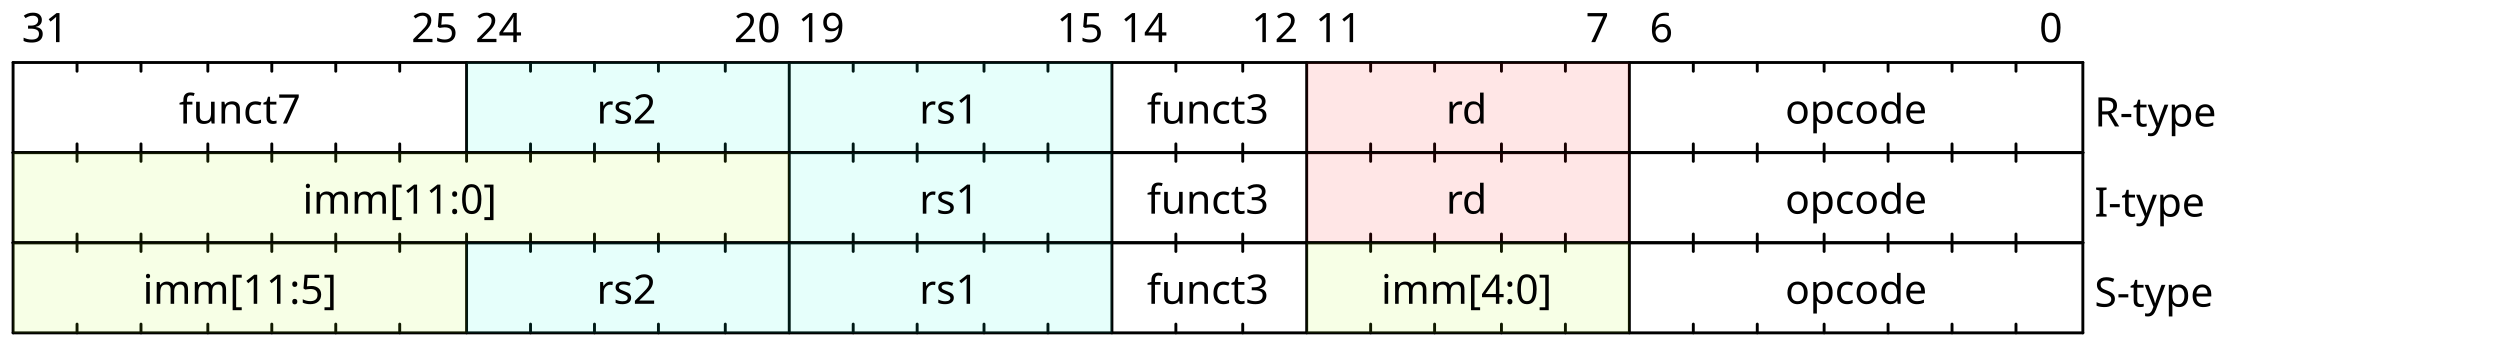
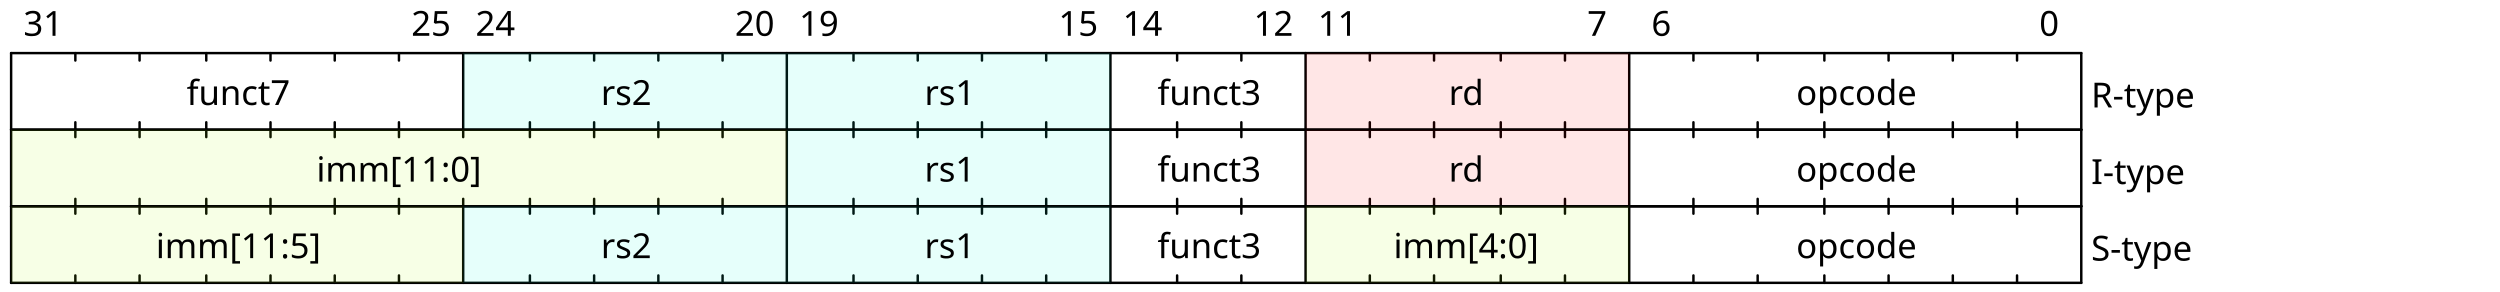
- <svg xmlns="http://www.w3.org/2000/svg" width="860" height="118" viewBox="0 0 860 118">
+ <svg xmlns="http://www.w3.org/2000/svg" width="1012" height="118" viewBox="0 0 1012 118">
  <g transform="translate(0.5,0.5)" text-anchor="middle" font-size="14" font-family="sans-serif" font-weight="normal">
    <g transform="translate(4,21)">
      <g stroke="black" stroke-width="1" stroke-linecap="round">
-         <line x2="712" />
-         <line x2="712" y1="31" y2="31" />
+         <line x2="838" />
+         <line x2="838" y1="31" y2="31" />
        <line y2="31" />
-         <line x1="712" x2="712" y2="31" />
-         <line x1="689" x2="689" y2="3" />
-         <line x1="689" x2="689" y1="31" y2="28" />
-         <line x1="667" x2="667" y2="3" />
-         <line x1="667" x2="667" y1="31" y2="28" />
-         <line x1="645" x2="645" y2="3" />
-         <line x1="645" x2="645" y1="31" y2="28" />
-         <line x1="623" x2="623" y2="3" />
-         <line x1="623" x2="623" y1="31" y2="28" />
-         <line x1="600" x2="600" y2="3" />
-         <line x1="600" x2="600" y1="31" y2="28" />
-         <line x1="578" x2="578" y2="3" />
-         <line x1="578" x2="578" y1="31" y2="28" />
-         <line x1="556" x2="556" y2="31" />
-         <line x1="534" x2="534" y2="3" />
-         <line x1="534" x2="534" y1="31" y2="28" />
-         <line x1="512" x2="512" y2="3" />
-         <line x1="512" x2="512" y1="31" y2="28" />
-         <line x1="489" x2="489" y2="3" />
-         <line x1="489" x2="489" y1="31" y2="28" />
-         <line x1="467" x2="467" y2="3" />
-         <line x1="467" x2="467" y1="31" y2="28" />
+         <line x1="838" x2="838" y2="31" />
+         <line x1="812" x2="812" y2="3" />
+         <line x1="812" x2="812" y1="31" y2="28" />
+         <line x1="786" x2="786" y2="3" />
+         <line x1="786" x2="786" y1="31" y2="28" />
+         <line x1="760" x2="760" y2="3" />
+         <line x1="760" x2="760" y1="31" y2="28" />
+         <line x1="734" x2="734" y2="3" />
+         <line x1="734" x2="734" y1="31" y2="28" />
+         <line x1="707" x2="707" y2="3" />
+         <line x1="707" x2="707" y1="31" y2="28" />
+         <line x1="681" x2="681" y2="3" />
+         <line x1="681" x2="681" y1="31" y2="28" />
+         <line x1="655" x2="655" y2="31" />
+         <line x1="629" x2="629" y2="3" />
+         <line x1="629" x2="629" y1="31" y2="28" />
+         <line x1="603" x2="603" y2="3" />
+         <line x1="603" x2="603" y1="31" y2="28" />
+         <line x1="576" x2="576" y2="3" />
+         <line x1="576" x2="576" y1="31" y2="28" />
+         <line x1="550" x2="550" y2="3" />
+         <line x1="550" x2="550" y1="31" y2="28" />
+         <line x1="524" x2="524" y2="31" />
+         <line x1="498" x2="498" y2="3" />
+         <line x1="498" x2="498" y1="31" y2="28" />
+         <line x1="472" x2="472" y2="3" />
+         <line x1="472" x2="472" y1="31" y2="28" />
        <line x1="445" x2="445" y2="31" />
-         <line x1="423" x2="423" y2="3" />
-         <line x1="423" x2="423" y1="31" y2="28" />
-         <line x1="400" x2="400" y2="3" />
-         <line x1="400" x2="400" y1="31" y2="28" />
-         <line x1="378" x2="378" y2="31" />
-         <line x1="356" x2="356" y2="3" />
-         <line x1="356" x2="356" y1="31" y2="28" />
-         <line x1="334" x2="334" y2="3" />
-         <line x1="334" x2="334" y1="31" y2="28" />
-         <line x1="311" x2="311" y2="3" />
-         <line x1="311" x2="311" y1="31" y2="28" />
-         <line x1="289" x2="289" y2="3" />
-         <line x1="289" x2="289" y1="31" y2="28" />
-         <line x1="267" x2="267" y2="31" />
-         <line x1="245" x2="245" y2="3" />
-         <line x1="245" x2="245" y1="31" y2="28" />
-         <line x1="222" x2="222" y2="3" />
-         <line x1="222" x2="222" y1="31" y2="28" />
-         <line x1="200" x2="200" y2="3" />
-         <line x1="200" x2="200" y1="31" y2="28" />
-         <line x1="178" x2="178" y2="3" />
-         <line x1="178" x2="178" y1="31" y2="28" />
-         <line x1="156" x2="156" y2="31" />
-         <line x1="133" x2="133" y2="3" />
-         <line x1="133" x2="133" y1="31" y2="28" />
-         <line x1="111" x2="111" y2="3" />
-         <line x1="111" x2="111" y1="31" y2="28" />
-         <line x1="89" x2="89" y2="3" />
-         <line x1="89" x2="89" y1="31" y2="28" />
-         <line x1="67" x2="67" y2="3" />
-         <line x1="67" x2="67" y1="31" y2="28" />
-         <line x1="44" x2="44" y2="3" />
-         <line x1="44" x2="44" y1="31" y2="28" />
-         <line x1="22" x2="22" y2="3" />
-         <line x1="22" x2="22" y1="31" y2="28" />
+         <line x1="419" x2="419" y2="3" />
+         <line x1="419" x2="419" y1="31" y2="28" />
+         <line x1="393" x2="393" y2="3" />
+         <line x1="393" x2="393" y1="31" y2="28" />
+         <line x1="367" x2="367" y2="3" />
+         <line x1="367" x2="367" y1="31" y2="28" />
+         <line x1="341" x2="341" y2="3" />
+         <line x1="341" x2="341" y1="31" y2="28" />
+         <line x1="314" x2="314" y2="31" />
+         <line x1="288" x2="288" y2="3" />
+         <line x1="288" x2="288" y1="31" y2="28" />
+         <line x1="262" x2="262" y2="3" />
+         <line x1="262" x2="262" y1="31" y2="28" />
+         <line x1="236" x2="236" y2="3" />
+         <line x1="236" x2="236" y1="31" y2="28" />
+         <line x1="210" x2="210" y2="3" />
+         <line x1="210" x2="210" y1="31" y2="28" />
+         <line x1="183" x2="183" y2="31" />
+         <line x1="157" x2="157" y2="3" />
+         <line x1="157" x2="157" y1="31" y2="28" />
+         <line x1="131" x2="131" y2="3" />
+         <line x1="131" x2="131" y1="31" y2="28" />
+         <line x1="105" x2="105" y2="3" />
+         <line x1="105" x2="105" y1="31" y2="28" />
+         <line x1="79" x2="79" y2="3" />
+         <line x1="79" x2="79" y1="31" y2="28" />
+         <line x1="52" x2="52" y2="3" />
+         <line x1="52" x2="52" y1="31" y2="28" />
+         <line x1="26" x2="26" y2="3" />
+         <line x1="26" x2="26" y1="31" y2="28" />
      </g>
      <g>
        <g>
-           <rect x="445" width="111" height="31" style="fill-opacity:0.1;fill:hsl(0,100%,50%)" />
-           <rect x="267" width="111" height="31" style="fill-opacity:0.1;fill:hsl(170,100%,50%)" />
-           <rect x="156" width="111" height="31" style="fill-opacity:0.1;fill:hsl(170,100%,50%)" />
-         </g>
-         <g transform="translate(11,-11)" />
-         <g transform="translate(11,15)">
-           <g transform="translate(623)">
+           <rect x="524" width="131" height="31" style="fill-opacity:0.1;fill:hsl(0,100%,50%)" />
+           <rect x="314" width="131" height="31" style="fill-opacity:0.1;fill:hsl(170,100%,50%)" />
+           <rect x="183" width="131" height="31" style="fill-opacity:0.1;fill:hsl(170,100%,50%)" />
+         </g>
+         <g transform="translate(13,-11)" />
+         <g transform="translate(13,15)">
+           <g transform="translate(734)">
            <text y="6">
              <tspan>opcode</tspan>
            </text>
          </g>
-           <g transform="translate(489)">
+           <g transform="translate(576)">
            <text y="6">
              <tspan>rd</tspan>
            </text>
          </g>
-           <g transform="translate(400)">
+           <g transform="translate(472)">
            <text y="6">
              <tspan>funct3</tspan>
            </text>
          </g>
-           <g transform="translate(311)">
+           <g transform="translate(367)">
            <text y="6">
              <tspan>rs1</tspan>
            </text>
          </g>
-           <g transform="translate(200)">
+           <g transform="translate(236)">
            <text y="6">
              <tspan>rs2</tspan>
            </text>
          </g>
-           <g transform="translate(67)">
+           <g transform="translate(79)">
            <text y="6">
              <tspan>funct7</tspan>
            </text>
          </g>
        </g>
-         <g transform="translate(11,39)" />
+         <g transform="translate(13,39)" />
      </g>
      <g text-anchor="start">
-         <g transform="translate(716,16)">
+         <g transform="translate(842,16)">
          <text y="6">
            <tspan>R-type</tspan>
          </text>
        </g>
      </g>
    </g>
    <g transform="translate(4,52)">
      <g stroke="black" stroke-width="1" stroke-linecap="round">
-         <line x2="712" />
-         <line x2="712" y1="31" y2="31" />
+         <line x2="838" />
+         <line x2="838" y1="31" y2="31" />
        <line y2="31" />
-         <line x1="712" x2="712" y2="31" />
-         <line x1="689" x2="689" y2="3" />
-         <line x1="689" x2="689" y1="31" y2="28" />
-         <line x1="667" x2="667" y2="3" />
-         <line x1="667" x2="667" y1="31" y2="28" />
-         <line x1="645" x2="645" y2="3" />
-         <line x1="645" x2="645" y1="31" y2="28" />
-         <line x1="623" x2="623" y2="3" />
-         <line x1="623" x2="623" y1="31" y2="28" />
-         <line x1="600" x2="600" y2="3" />
-         <line x1="600" x2="600" y1="31" y2="28" />
-         <line x1="578" x2="578" y2="3" />
-         <line x1="578" x2="578" y1="31" y2="28" />
-         <line x1="556" x2="556" y2="31" />
-         <line x1="534" x2="534" y2="3" />
-         <line x1="534" x2="534" y1="31" y2="28" />
-         <line x1="512" x2="512" y2="3" />
-         <line x1="512" x2="512" y1="31" y2="28" />
-         <line x1="489" x2="489" y2="3" />
-         <line x1="489" x2="489" y1="31" y2="28" />
-         <line x1="467" x2="467" y2="3" />
-         <line x1="467" x2="467" y1="31" y2="28" />
+         <line x1="838" x2="838" y2="31" />
+         <line x1="812" x2="812" y2="3" />
+         <line x1="812" x2="812" y1="31" y2="28" />
+         <line x1="786" x2="786" y2="3" />
+         <line x1="786" x2="786" y1="31" y2="28" />
+         <line x1="760" x2="760" y2="3" />
+         <line x1="760" x2="760" y1="31" y2="28" />
+         <line x1="734" x2="734" y2="3" />
+         <line x1="734" x2="734" y1="31" y2="28" />
+         <line x1="707" x2="707" y2="3" />
+         <line x1="707" x2="707" y1="31" y2="28" />
+         <line x1="681" x2="681" y2="3" />
+         <line x1="681" x2="681" y1="31" y2="28" />
+         <line x1="655" x2="655" y2="31" />
+         <line x1="629" x2="629" y2="3" />
+         <line x1="629" x2="629" y1="31" y2="28" />
+         <line x1="603" x2="603" y2="3" />
+         <line x1="603" x2="603" y1="31" y2="28" />
+         <line x1="576" x2="576" y2="3" />
+         <line x1="576" x2="576" y1="31" y2="28" />
+         <line x1="550" x2="550" y2="3" />
+         <line x1="550" x2="550" y1="31" y2="28" />
+         <line x1="524" x2="524" y2="31" />
+         <line x1="498" x2="498" y2="3" />
+         <line x1="498" x2="498" y1="31" y2="28" />
+         <line x1="472" x2="472" y2="3" />
+         <line x1="472" x2="472" y1="31" y2="28" />
        <line x1="445" x2="445" y2="31" />
-         <line x1="423" x2="423" y2="3" />
-         <line x1="423" x2="423" y1="31" y2="28" />
-         <line x1="400" x2="400" y2="3" />
-         <line x1="400" x2="400" y1="31" y2="28" />
-         <line x1="378" x2="378" y2="31" />
-         <line x1="356" x2="356" y2="3" />
-         <line x1="356" x2="356" y1="31" y2="28" />
-         <line x1="334" x2="334" y2="3" />
-         <line x1="334" x2="334" y1="31" y2="28" />
-         <line x1="311" x2="311" y2="3" />
-         <line x1="311" x2="311" y1="31" y2="28" />
-         <line x1="289" x2="289" y2="3" />
-         <line x1="289" x2="289" y1="31" y2="28" />
-         <line x1="267" x2="267" y2="31" />
-         <line x1="245" x2="245" y2="3" />
-         <line x1="245" x2="245" y1="31" y2="28" />
-         <line x1="222" x2="222" y2="3" />
-         <line x1="222" x2="222" y1="31" y2="28" />
-         <line x1="200" x2="200" y2="3" />
-         <line x1="200" x2="200" y1="31" y2="28" />
-         <line x1="178" x2="178" y2="3" />
-         <line x1="178" x2="178" y1="31" y2="28" />
-         <line x1="156" x2="156" y2="3" />
-         <line x1="156" x2="156" y1="31" y2="28" />
-         <line x1="133" x2="133" y2="3" />
-         <line x1="133" x2="133" y1="31" y2="28" />
-         <line x1="111" x2="111" y2="3" />
-         <line x1="111" x2="111" y1="31" y2="28" />
-         <line x1="89" x2="89" y2="3" />
-         <line x1="89" x2="89" y1="31" y2="28" />
-         <line x1="67" x2="67" y2="3" />
-         <line x1="67" x2="67" y1="31" y2="28" />
-         <line x1="44" x2="44" y2="3" />
-         <line x1="44" x2="44" y1="31" y2="28" />
-         <line x1="22" x2="22" y2="3" />
-         <line x1="22" x2="22" y1="31" y2="28" />
+         <line x1="419" x2="419" y2="3" />
+         <line x1="419" x2="419" y1="31" y2="28" />
+         <line x1="393" x2="393" y2="3" />
+         <line x1="393" x2="393" y1="31" y2="28" />
+         <line x1="367" x2="367" y2="3" />
+         <line x1="367" x2="367" y1="31" y2="28" />
+         <line x1="341" x2="341" y2="3" />
+         <line x1="341" x2="341" y1="31" y2="28" />
+         <line x1="314" x2="314" y2="31" />
+         <line x1="288" x2="288" y2="3" />
+         <line x1="288" x2="288" y1="31" y2="28" />
+         <line x1="262" x2="262" y2="3" />
+         <line x1="262" x2="262" y1="31" y2="28" />
+         <line x1="236" x2="236" y2="3" />
+         <line x1="236" x2="236" y1="31" y2="28" />
+         <line x1="210" x2="210" y2="3" />
+         <line x1="210" x2="210" y1="31" y2="28" />
+         <line x1="183" x2="183" y2="3" />
+         <line x1="183" x2="183" y1="31" y2="28" />
+         <line x1="157" x2="157" y2="3" />
+         <line x1="157" x2="157" y1="31" y2="28" />
+         <line x1="131" x2="131" y2="3" />
+         <line x1="131" x2="131" y1="31" y2="28" />
+         <line x1="105" x2="105" y2="3" />
+         <line x1="105" x2="105" y1="31" y2="28" />
+         <line x1="79" x2="79" y2="3" />
+         <line x1="79" x2="79" y1="31" y2="28" />
+         <line x1="52" x2="52" y2="3" />
+         <line x1="52" x2="52" y1="31" y2="28" />
+         <line x1="26" x2="26" y2="3" />
+         <line x1="26" x2="26" y1="31" y2="28" />
      </g>
      <g>
        <g>
-           <rect x="445" width="111" height="31" style="fill-opacity:0.1;fill:hsl(0,100%,50%)" />
-           <rect x="267" width="111" height="31" style="fill-opacity:0.1;fill:hsl(170,100%,50%)" />
-           <rect width="267" height="31" style="fill-opacity:0.1;fill:hsl(80,100%,50%)" />
-         </g>
-         <g transform="translate(11,-11)" />
-         <g transform="translate(11,15)">
-           <g transform="translate(623)">
+           <rect x="524" width="131" height="31" style="fill-opacity:0.1;fill:hsl(0,100%,50%)" />
+           <rect x="314" width="131" height="31" style="fill-opacity:0.1;fill:hsl(170,100%,50%)" />
+           <rect width="314" height="31" style="fill-opacity:0.1;fill:hsl(80,100%,50%)" />
+         </g>
+         <g transform="translate(13,-11)" />
+         <g transform="translate(13,15)">
+           <g transform="translate(734)">
            <text y="6">
              <tspan>opcode</tspan>
            </text>
          </g>
-           <g transform="translate(489)">
+           <g transform="translate(576)">
            <text y="6">
              <tspan>rd</tspan>
            </text>
          </g>
-           <g transform="translate(400)">
+           <g transform="translate(472)">
            <text y="6">
              <tspan>funct3</tspan>
            </text>
          </g>
-           <g transform="translate(311)">
+           <g transform="translate(367)">
            <text y="6">
              <tspan>rs1</tspan>
            </text>
          </g>
-           <g transform="translate(122)">
+           <g transform="translate(144)">
            <text y="6">
              <tspan>imm[11:0]</tspan>
            </text>
          </g>
        </g>
-         <g transform="translate(11,39)" />
+         <g transform="translate(13,39)" />
      </g>
      <g text-anchor="start">
-         <g transform="translate(716,16)">
+         <g transform="translate(842,16)">
          <text y="6">
            <tspan>I-type</tspan>
          </text>
        </g>
      </g>
    </g>
    <g transform="translate(4,83)">
      <g stroke="black" stroke-width="1" stroke-linecap="round">
-         <line x2="712" />
-         <line x2="712" y1="31" y2="31" />
+         <line x2="838" />
+         <line x2="838" y1="31" y2="31" />
        <line y2="31" />
-         <line x1="712" x2="712" y2="31" />
-         <line x1="689" x2="689" y2="3" />
-         <line x1="689" x2="689" y1="31" y2="28" />
-         <line x1="667" x2="667" y2="3" />
-         <line x1="667" x2="667" y1="31" y2="28" />
-         <line x1="645" x2="645" y2="3" />
-         <line x1="645" x2="645" y1="31" y2="28" />
-         <line x1="623" x2="623" y2="3" />
-         <line x1="623" x2="623" y1="31" y2="28" />
-         <line x1="600" x2="600" y2="3" />
-         <line x1="600" x2="600" y1="31" y2="28" />
-         <line x1="578" x2="578" y2="3" />
-         <line x1="578" x2="578" y1="31" y2="28" />
-         <line x1="556" x2="556" y2="31" />
-         <line x1="534" x2="534" y2="3" />
-         <line x1="534" x2="534" y1="31" y2="28" />
-         <line x1="512" x2="512" y2="3" />
-         <line x1="512" x2="512" y1="31" y2="28" />
-         <line x1="489" x2="489" y2="3" />
-         <line x1="489" x2="489" y1="31" y2="28" />
-         <line x1="467" x2="467" y2="3" />
-         <line x1="467" x2="467" y1="31" y2="28" />
+         <line x1="838" x2="838" y2="31" />
+         <line x1="812" x2="812" y2="3" />
+         <line x1="812" x2="812" y1="31" y2="28" />
+         <line x1="786" x2="786" y2="3" />
+         <line x1="786" x2="786" y1="31" y2="28" />
+         <line x1="760" x2="760" y2="3" />
+         <line x1="760" x2="760" y1="31" y2="28" />
+         <line x1="734" x2="734" y2="3" />
+         <line x1="734" x2="734" y1="31" y2="28" />
+         <line x1="707" x2="707" y2="3" />
+         <line x1="707" x2="707" y1="31" y2="28" />
+         <line x1="681" x2="681" y2="3" />
+         <line x1="681" x2="681" y1="31" y2="28" />
+         <line x1="655" x2="655" y2="31" />
+         <line x1="629" x2="629" y2="3" />
+         <line x1="629" x2="629" y1="31" y2="28" />
+         <line x1="603" x2="603" y2="3" />
+         <line x1="603" x2="603" y1="31" y2="28" />
+         <line x1="576" x2="576" y2="3" />
+         <line x1="576" x2="576" y1="31" y2="28" />
+         <line x1="550" x2="550" y2="3" />
+         <line x1="550" x2="550" y1="31" y2="28" />
+         <line x1="524" x2="524" y2="31" />
+         <line x1="498" x2="498" y2="3" />
+         <line x1="498" x2="498" y1="31" y2="28" />
+         <line x1="472" x2="472" y2="3" />
+         <line x1="472" x2="472" y1="31" y2="28" />
        <line x1="445" x2="445" y2="31" />
-         <line x1="423" x2="423" y2="3" />
-         <line x1="423" x2="423" y1="31" y2="28" />
-         <line x1="400" x2="400" y2="3" />
-         <line x1="400" x2="400" y1="31" y2="28" />
-         <line x1="378" x2="378" y2="31" />
-         <line x1="356" x2="356" y2="3" />
-         <line x1="356" x2="356" y1="31" y2="28" />
-         <line x1="334" x2="334" y2="3" />
-         <line x1="334" x2="334" y1="31" y2="28" />
-         <line x1="311" x2="311" y2="3" />
-         <line x1="311" x2="311" y1="31" y2="28" />
-         <line x1="289" x2="289" y2="3" />
-         <line x1="289" x2="289" y1="31" y2="28" />
-         <line x1="267" x2="267" y2="31" />
-         <line x1="245" x2="245" y2="3" />
-         <line x1="245" x2="245" y1="31" y2="28" />
-         <line x1="222" x2="222" y2="3" />
-         <line x1="222" x2="222" y1="31" y2="28" />
-         <line x1="200" x2="200" y2="3" />
-         <line x1="200" x2="200" y1="31" y2="28" />
-         <line x1="178" x2="178" y2="3" />
-         <line x1="178" x2="178" y1="31" y2="28" />
-         <line x1="156" x2="156" y2="31" />
-         <line x1="133" x2="133" y2="3" />
-         <line x1="133" x2="133" y1="31" y2="28" />
-         <line x1="111" x2="111" y2="3" />
-         <line x1="111" x2="111" y1="31" y2="28" />
-         <line x1="89" x2="89" y2="3" />
-         <line x1="89" x2="89" y1="31" y2="28" />
-         <line x1="67" x2="67" y2="3" />
-         <line x1="67" x2="67" y1="31" y2="28" />
-         <line x1="44" x2="44" y2="3" />
-         <line x1="44" x2="44" y1="31" y2="28" />
-         <line x1="22" x2="22" y2="3" />
-         <line x1="22" x2="22" y1="31" y2="28" />
+         <line x1="419" x2="419" y2="3" />
+         <line x1="419" x2="419" y1="31" y2="28" />
+         <line x1="393" x2="393" y2="3" />
+         <line x1="393" x2="393" y1="31" y2="28" />
+         <line x1="367" x2="367" y2="3" />
+         <line x1="367" x2="367" y1="31" y2="28" />
+         <line x1="341" x2="341" y2="3" />
+         <line x1="341" x2="341" y1="31" y2="28" />
+         <line x1="314" x2="314" y2="31" />
+         <line x1="288" x2="288" y2="3" />
+         <line x1="288" x2="288" y1="31" y2="28" />
+         <line x1="262" x2="262" y2="3" />
+         <line x1="262" x2="262" y1="31" y2="28" />
+         <line x1="236" x2="236" y2="3" />
+         <line x1="236" x2="236" y1="31" y2="28" />
+         <line x1="210" x2="210" y2="3" />
+         <line x1="210" x2="210" y1="31" y2="28" />
+         <line x1="183" x2="183" y2="31" />
+         <line x1="157" x2="157" y2="3" />
+         <line x1="157" x2="157" y1="31" y2="28" />
+         <line x1="131" x2="131" y2="3" />
+         <line x1="131" x2="131" y1="31" y2="28" />
+         <line x1="105" x2="105" y2="3" />
+         <line x1="105" x2="105" y1="31" y2="28" />
+         <line x1="79" x2="79" y2="3" />
+         <line x1="79" x2="79" y1="31" y2="28" />
+         <line x1="52" x2="52" y2="3" />
+         <line x1="52" x2="52" y1="31" y2="28" />
+         <line x1="26" x2="26" y2="3" />
+         <line x1="26" x2="26" y1="31" y2="28" />
      </g>
      <g>
        <g>
-           <rect x="445" width="111" height="31" style="fill-opacity:0.1;fill:hsl(80,100%,50%)" />
-           <rect x="267" width="111" height="31" style="fill-opacity:0.1;fill:hsl(170,100%,50%)" />
-           <rect x="156" width="111" height="31" style="fill-opacity:0.1;fill:hsl(170,100%,50%)" />
-           <rect width="156" height="31" style="fill-opacity:0.1;fill:hsl(80,100%,50%)" />
-         </g>
-         <g transform="translate(11,-11)" />
-         <g transform="translate(11,15)">
-           <g transform="translate(623)">
+           <rect x="524" width="131" height="31" style="fill-opacity:0.1;fill:hsl(80,100%,50%)" />
+           <rect x="314" width="131" height="31" style="fill-opacity:0.1;fill:hsl(170,100%,50%)" />
+           <rect x="183" width="131" height="31" style="fill-opacity:0.1;fill:hsl(170,100%,50%)" />
+           <rect width="183" height="31" style="fill-opacity:0.1;fill:hsl(80,100%,50%)" />
+         </g>
+         <g transform="translate(13,-11)" />
+         <g transform="translate(13,15)">
+           <g transform="translate(734)">
            <text y="6">
              <tspan>opcode</tspan>
            </text>
          </g>
-           <g transform="translate(489)">
+           <g transform="translate(576)">
            <text y="6">
              <tspan>imm[4:0]</tspan>
            </text>
          </g>
-           <g transform="translate(400)">
+           <g transform="translate(472)">
            <text y="6">
              <tspan>funct3</tspan>
            </text>
          </g>
-           <g transform="translate(311)">
+           <g transform="translate(367)">
            <text y="6">
              <tspan>rs1</tspan>
            </text>
          </g>
-           <g transform="translate(200)">
+           <g transform="translate(236)">
            <text y="6">
              <tspan>rs2</tspan>
            </text>
          </g>
-           <g transform="translate(67)">
+           <g transform="translate(79)">
            <text y="6">
              <tspan>imm[11:5]</tspan>
            </text>
          </g>
        </g>
-         <g transform="translate(11,39)" />
+         <g transform="translate(13,39)" />
      </g>
      <g text-anchor="start">
-         <g transform="translate(716,16)">
+         <g transform="translate(842,16)">
          <text y="6">
            <tspan>S-type</tspan>
          </text>
        </g>
      </g>
    </g>
    <g transform="translate(4,-3)">
-       <g transform="translate(11,11)">
+       <g transform="translate(13,11)">
        <text y="6">31</text>
      </g>
-       <g transform="translate(145,11)">
+       <g transform="translate(170,11)">
        <text y="6">25</text>
      </g>
-       <g transform="translate(167,11)">
+       <g transform="translate(196,11)">
        <text y="6">24</text>
      </g>
-       <g transform="translate(256,11)">
+       <g transform="translate(301,11)">
        <text y="6">20</text>
      </g>
-       <g transform="translate(278,11)">
+       <g transform="translate(327,11)">
        <text y="6">19</text>
      </g>
-       <g transform="translate(367,11)">
+       <g transform="translate(432,11)">
        <text y="6">15</text>
      </g>
-       <g transform="translate(389,11)">
+       <g transform="translate(458,11)">
        <text y="6">14</text>
      </g>
-       <g transform="translate(434,11)">
+       <g transform="translate(511,11)">
        <text y="6">12</text>
      </g>
-       <g transform="translate(456,11)">
+       <g transform="translate(537,11)">
        <text y="6">11</text>
      </g>
-       <g transform="translate(545,11)">
+       <g transform="translate(642,11)">
        <text y="6">7</text>
      </g>
-       <g transform="translate(567,11)">
+       <g transform="translate(668,11)">
        <text y="6">6</text>
      </g>
-       <g transform="translate(701,11)">
+       <g transform="translate(825,11)">
        <text y="6">0</text>
      </g>
    </g>
  </g>
</svg>
